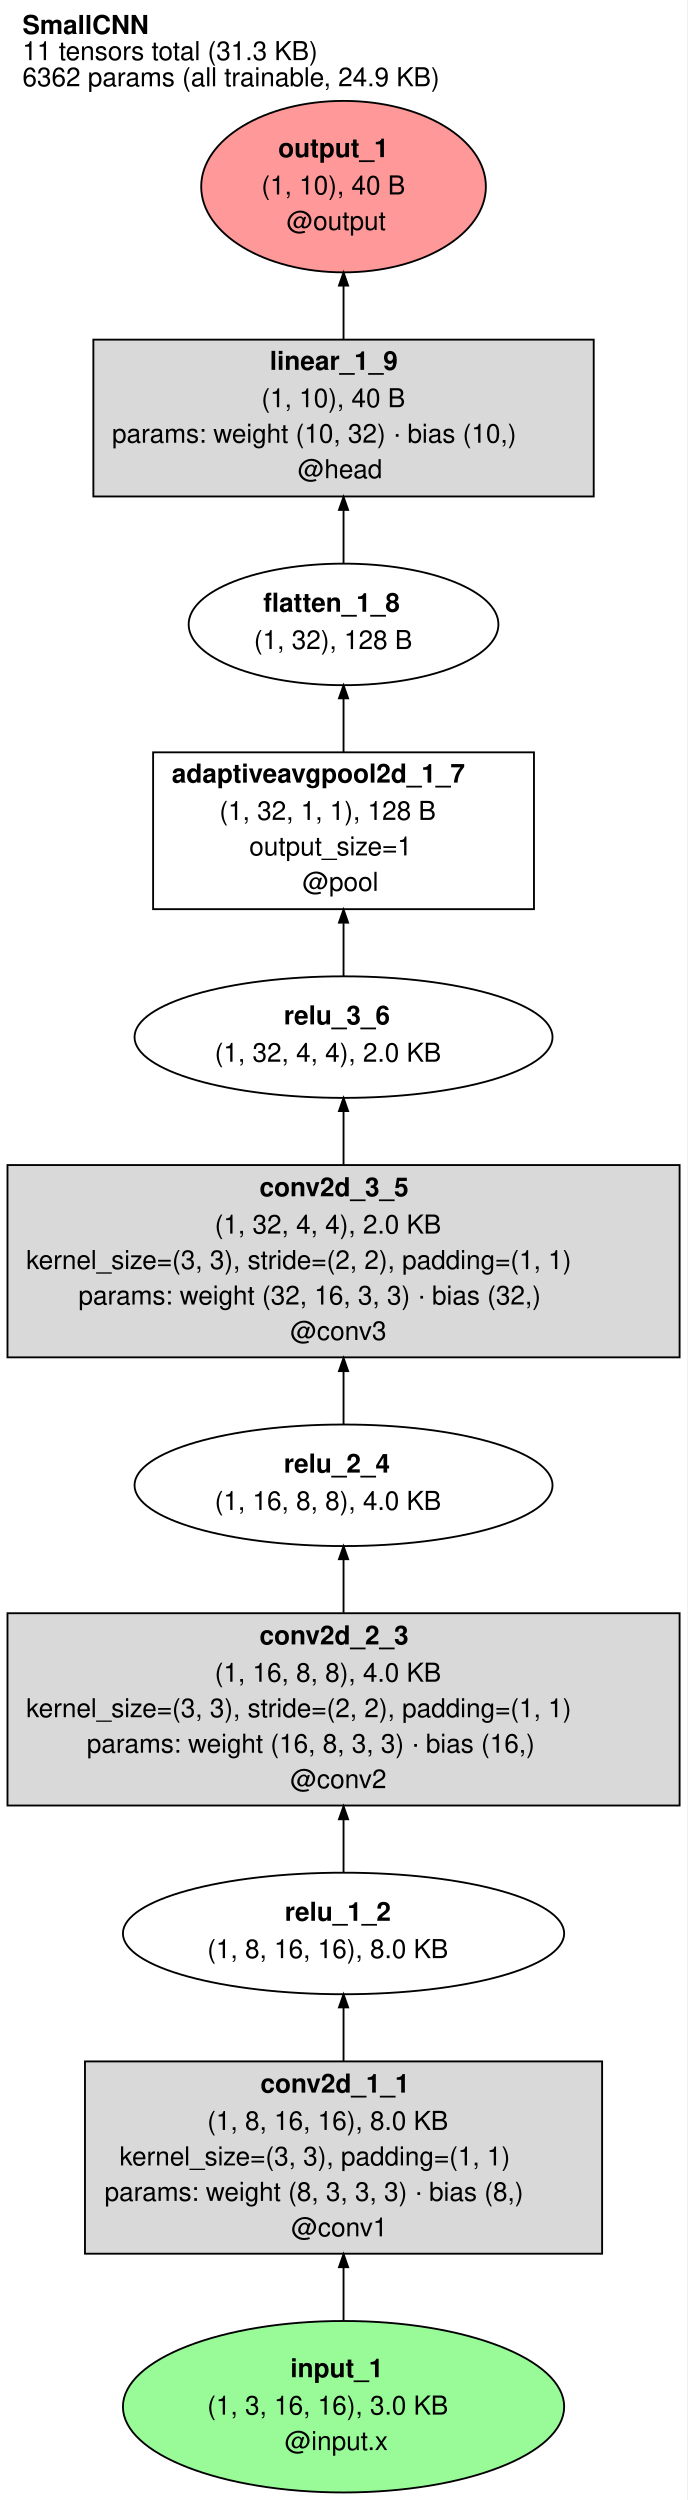
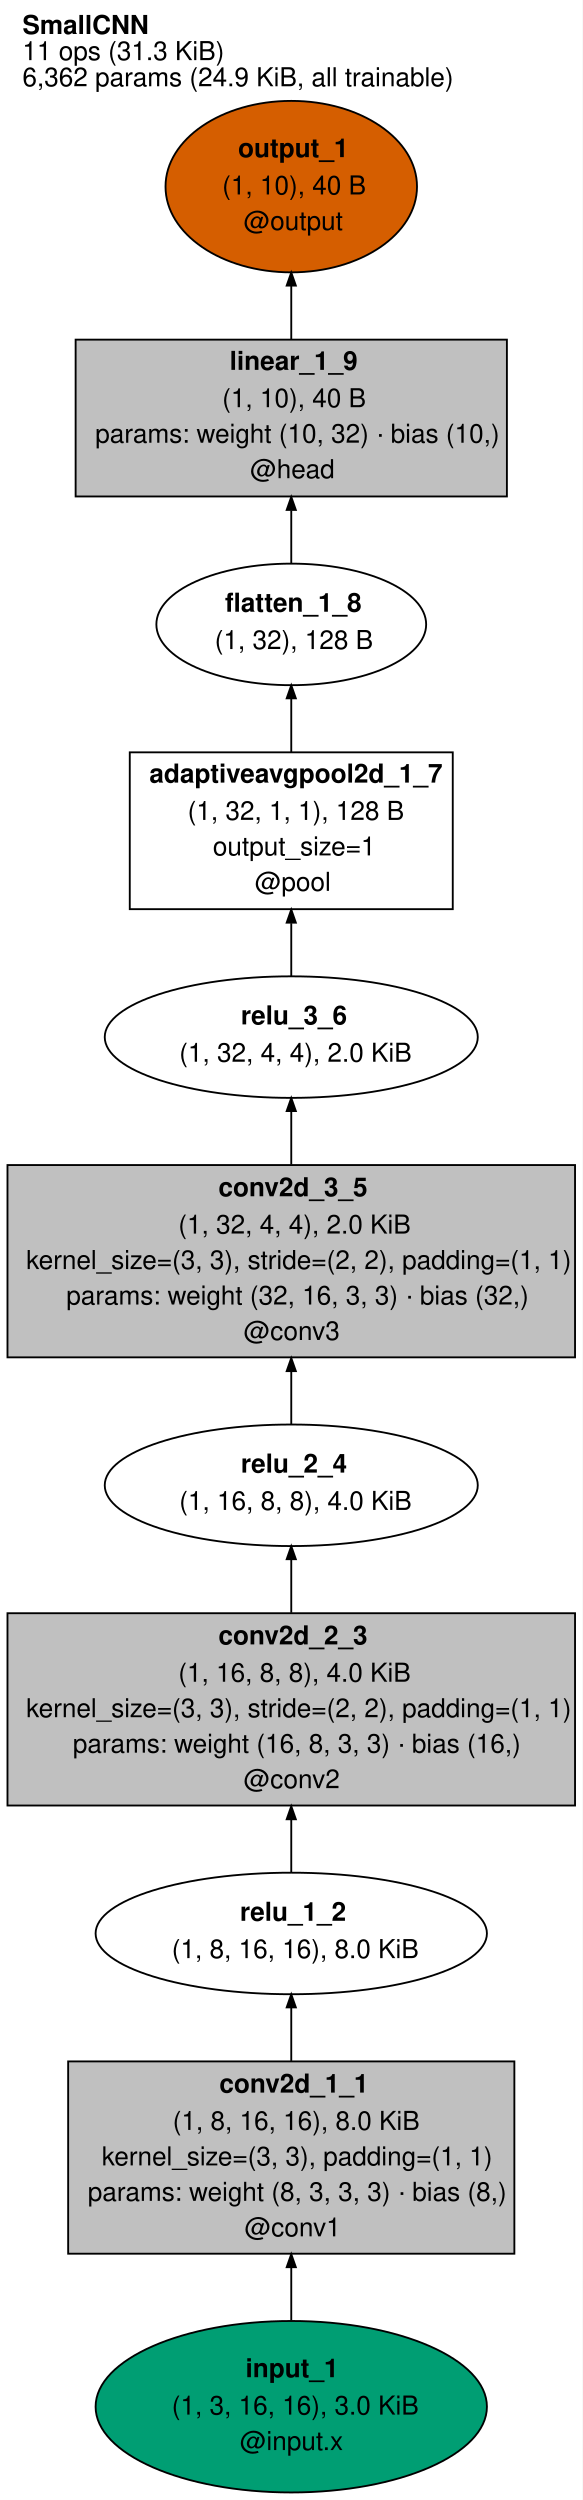
- <svg xmlns="http://www.w3.org/2000/svg" width="368pt" height="1339pt" viewBox="0.00 0.00 368.00 1339.06">
+ <svg xmlns="http://www.w3.org/2000/svg" width="312pt" height="1339pt" viewBox="0.00 0.00 312.00 1339.06">
  <g id="graph0" class="graph" transform="scale(1 1) rotate(0) translate(4 1335.06)">
-     <polygon fill="white" stroke="transparent" points="-4,4 -4,-1335.06 364,-1335.06 364,4 -4,4" />
+     <polygon fill="white" stroke="transparent" points="-4,4 -4,-1335.06 308,-1335.06 308,4 -4,4" />
    <text text-anchor="start" x="8" y="-1316.86" font-family="Helvetica,sans-Serif" font-weight="bold" font-size="14.00">SmallCNN</text>
-     <text text-anchor="start" x="8" y="-1302.86" font-family="Helvetica,sans-Serif" font-size="14.00">11 tensors total (31.3 KB)</text>
-     <text text-anchor="start" x="8" y="-1288.86" font-family="Helvetica,sans-Serif" font-size="14.00">6362 params (all trainable, 24.9 KB)</text>
+     <text text-anchor="start" x="8" y="-1302.86" font-family="Helvetica,sans-Serif" font-size="14.00">11 ops (31.3 KiB)</text>
+     <text text-anchor="start" x="8" y="-1288.86" font-family="Helvetica,sans-Serif" font-size="14.00">6,362 params (24.9 KiB, all trainable)</text>
    <g id="node1" class="node">
-       <ellipse fill="#98fb98" stroke="black" cx="180" cy="-45.96" rx="118.17" ry="45.92" />
-       <text text-anchor="start" x="151.5" y="-61.76" font-family="Helvetica,sans-Serif" font-weight="bold" font-size="14.00">input_1</text>
-       <text text-anchor="start" x="107" y="-41.76" font-family="Helvetica,sans-Serif" font-size="14.00">(1, 3, 16, 16), 3.0 KB</text>
-       <text text-anchor="start" x="148.5" y="-22.76" font-family="Helvetica,sans-Serif" font-size="14.00">@input.x</text>
+       <ellipse fill="#009e73" stroke="black" cx="152" cy="-45.96" rx="104.8" ry="45.92" />
+       <text text-anchor="start" x="127.5" y="-61.76" font-family="Helvetica,sans-Serif" font-weight="bold" font-size="14.00">input_1</text>
+       <text text-anchor="start" x="88" y="-41.76" font-family="Helvetica,sans-Serif" font-size="14.00">(1, 3, 16, 16), 3.0 KiB</text>
+       <text text-anchor="start" x="124.5" y="-22.76" font-family="Helvetica,sans-Serif" font-size="14.00">@input.x</text>
    </g>
    <g id="node2" class="node">
-       <polygon fill="#d9d9d9" stroke="black" points="318.5,-230.92 41.5,-230.92 41.5,-127.92 318.5,-127.92 318.5,-230.92" />
-       <text text-anchor="start" x="135.5" y="-214.22" font-family="Helvetica,sans-Serif" font-weight="bold" font-size="14.00">conv2d_1_1</text>
-       <text text-anchor="start" x="107" y="-194.22" font-family="Helvetica,sans-Serif" font-size="14.00">(1, 8, 16, 16), 8.0 KB</text>
-       <text text-anchor="start" x="60" y="-175.22" font-family="Helvetica,sans-Serif" font-size="14.00">kernel_size=(3, 3), padding=(1, 1)</text>
-       <text text-anchor="start" x="52" y="-156.22" font-family="Helvetica,sans-Serif" font-size="14.00">params: weight (8, 3, 3, 3) · bias (8,)</text>
-       <text text-anchor="start" x="152" y="-137.22" font-family="Helvetica,sans-Serif" font-size="14.00">@conv1</text>
+       <polygon fill="#c0c0c0" stroke="black" points="271.5,-230.92 32.5,-230.92 32.5,-127.92 271.5,-127.92 271.5,-230.92" />
+       <text text-anchor="start" x="113.5" y="-214.22" font-family="Helvetica,sans-Serif" font-weight="bold" font-size="14.00">conv2d_1_1</text>
+       <text text-anchor="start" x="88.5" y="-194.22" font-family="Helvetica,sans-Serif" font-size="14.00">(1, 8, 16, 16), 8.0 KiB</text>
+       <text text-anchor="start" x="50.5" y="-175.22" font-family="Helvetica,sans-Serif" font-size="14.00">kernel_size=(3, 3), padding=(1, 1)</text>
+       <text text-anchor="start" x="43" y="-156.22" font-family="Helvetica,sans-Serif" font-size="14.00">params: weight (8, 3, 3, 3) · bias (8,)</text>
+       <text text-anchor="start" x="127" y="-137.22" font-family="Helvetica,sans-Serif" font-size="14.00">@conv1</text>
    </g>
    <g id="edge1" class="edge">
-       <path fill="none" stroke="black" d="M180,-92.2C180,-101.32 180,-111.02 180,-120.5" />
-       <polygon fill="black" stroke="black" points="177.55,-120.69 180,-127.69 182.45,-120.69 177.55,-120.69" />
+       <path fill="none" stroke="black" d="M152,-92.2C152,-101.32 152,-111.02 152,-120.5" />
+       <polygon fill="black" stroke="black" points="149.55,-120.69 152,-127.69 154.45,-120.69 149.55,-120.69" />
    </g>
    <g id="node3" class="node">
-       <ellipse fill="white" stroke="black" cx="180" cy="-299.45" rx="118.17" ry="32.55" />
-       <text text-anchor="start" x="148.5" y="-306.25" font-family="Helvetica,sans-Serif" font-weight="bold" font-size="14.00">relu_1_2</text>
-       <text text-anchor="start" x="107" y="-286.25" font-family="Helvetica,sans-Serif" font-size="14.00">(1, 8, 16, 16), 8.0 KB</text>
+       <ellipse fill="white" stroke="black" cx="152" cy="-299.45" rx="104.8" ry="32.55" />
+       <text text-anchor="start" x="124.5" y="-306.25" font-family="Helvetica,sans-Serif" font-weight="bold" font-size="14.00">relu_1_2</text>
+       <text text-anchor="start" x="88" y="-286.25" font-family="Helvetica,sans-Serif" font-size="14.00">(1, 8, 16, 16), 8.0 KiB</text>
    </g>
    <g id="edge2" class="edge">
-       <path fill="none" stroke="black" d="M180,-231.16C180,-240.73 180,-250.59 180,-259.71" />
-       <polygon fill="black" stroke="black" points="177.55,-259.85 180,-266.85 182.45,-259.85 177.55,-259.85" />
+       <path fill="none" stroke="black" d="M152,-231.16C152,-240.73 152,-250.59 152,-259.71" />
+       <polygon fill="black" stroke="black" points="149.55,-259.85 152,-266.85 154.45,-259.85 149.55,-259.85" />
    </g>
    <g id="node4" class="node">
-       <polygon fill="#d9d9d9" stroke="black" points="360,-470.98 0,-470.98 0,-367.98 360,-367.98 360,-470.98" />
-       <text text-anchor="start" x="135" y="-454.28" font-family="Helvetica,sans-Serif" font-weight="bold" font-size="14.00">conv2d_2_3</text>
-       <text text-anchor="start" x="111" y="-434.28" font-family="Helvetica,sans-Serif" font-size="14.00">(1, 16, 8, 8), 4.0 KB</text>
+       <polygon fill="#c0c0c0" stroke="black" points="304,-470.98 0,-470.98 0,-367.98 304,-367.98 304,-470.98" />
+       <text text-anchor="start" x="113" y="-454.28" font-family="Helvetica,sans-Serif" font-weight="bold" font-size="14.00">conv2d_2_3</text>
+       <text text-anchor="start" x="91.5" y="-434.28" font-family="Helvetica,sans-Serif" font-size="14.00">(1, 16, 8, 8), 4.0 KiB</text>
      <text text-anchor="start" x="10" y="-415.28" font-family="Helvetica,sans-Serif" font-size="14.00">kernel_size=(3, 3), stride=(2, 2), padding=(1, 1)</text>
-       <text text-anchor="start" x="42.5" y="-396.28" font-family="Helvetica,sans-Serif" font-size="14.00">params: weight (16, 8, 3, 3) · bias (16,)</text>
-       <text text-anchor="start" x="151.5" y="-377.28" font-family="Helvetica,sans-Serif" font-size="14.00">@conv2</text>
+       <text text-anchor="start" x="35" y="-396.28" font-family="Helvetica,sans-Serif" font-size="14.00">params: weight (16, 8, 3, 3) · bias (16,)</text>
+       <text text-anchor="start" x="126.5" y="-377.28" font-family="Helvetica,sans-Serif" font-size="14.00">@conv2</text>
    </g>
    <g id="edge3" class="edge">
-       <path fill="none" stroke="black" d="M180,-332.08C180,-340.87 180,-350.7 180,-360.5" />
-       <polygon fill="black" stroke="black" points="177.55,-360.61 180,-367.61 182.45,-360.61 177.55,-360.61" />
+       <path fill="none" stroke="black" d="M152,-332.08C152,-340.87 152,-350.7 152,-360.5" />
+       <polygon fill="black" stroke="black" points="149.55,-360.61 152,-367.61 154.45,-360.61 149.55,-360.61" />
    </g>
    <g id="node5" class="node">
-       <ellipse fill="white" stroke="black" cx="180" cy="-539.5" rx="111.95" ry="32.55" />
-       <text text-anchor="start" x="148" y="-546.3" font-family="Helvetica,sans-Serif" font-weight="bold" font-size="14.00">relu_2_4</text>
-       <text text-anchor="start" x="111" y="-526.3" font-family="Helvetica,sans-Serif" font-size="14.00">(1, 16, 8, 8), 4.0 KB</text>
+       <ellipse fill="white" stroke="black" cx="152" cy="-539.5" rx="99.9" ry="32.55" />
+       <text text-anchor="start" x="125" y="-546.3" font-family="Helvetica,sans-Serif" font-weight="bold" font-size="14.00">relu_2_4</text>
+       <text text-anchor="start" x="92" y="-526.3" font-family="Helvetica,sans-Serif" font-size="14.00">(1, 16, 8, 8), 4.0 KiB</text>
    </g>
    <g id="edge4" class="edge">
-       <path fill="none" stroke="black" d="M180,-471.22C180,-480.78 180,-490.64 180,-499.76" />
-       <polygon fill="black" stroke="black" points="177.55,-499.9 180,-506.9 182.45,-499.9 177.55,-499.9" />
+       <path fill="none" stroke="black" d="M152,-471.22C152,-480.78 152,-490.64 152,-499.76" />
+       <polygon fill="black" stroke="black" points="149.55,-499.9 152,-506.9 154.45,-499.9 149.55,-499.9" />
    </g>
    <g id="node6" class="node">
-       <polygon fill="#d9d9d9" stroke="black" points="360,-711.03 0,-711.03 0,-608.03 360,-608.03 360,-711.03" />
-       <text text-anchor="start" x="135" y="-694.33" font-family="Helvetica,sans-Serif" font-weight="bold" font-size="14.00">conv2d_3_5</text>
-       <text text-anchor="start" x="111" y="-674.33" font-family="Helvetica,sans-Serif" font-size="14.00">(1, 32, 4, 4), 2.0 KB</text>
+       <polygon fill="#c0c0c0" stroke="black" points="304,-711.03 0,-711.03 0,-608.03 304,-608.03 304,-711.03" />
+       <text text-anchor="start" x="113" y="-694.33" font-family="Helvetica,sans-Serif" font-weight="bold" font-size="14.00">conv2d_3_5</text>
+       <text text-anchor="start" x="91.5" y="-674.33" font-family="Helvetica,sans-Serif" font-size="14.00">(1, 32, 4, 4), 2.0 KiB</text>
      <text text-anchor="start" x="10" y="-655.33" font-family="Helvetica,sans-Serif" font-size="14.00">kernel_size=(3, 3), stride=(2, 2), padding=(1, 1)</text>
-       <text text-anchor="start" x="38" y="-636.33" font-family="Helvetica,sans-Serif" font-size="14.00">params: weight (32, 16, 3, 3) · bias (32,)</text>
-       <text text-anchor="start" x="151.5" y="-617.33" font-family="Helvetica,sans-Serif" font-size="14.00">@conv3</text>
+       <text text-anchor="start" x="31.5" y="-636.33" font-family="Helvetica,sans-Serif" font-size="14.00">params: weight (32, 16, 3, 3) · bias (32,)</text>
+       <text text-anchor="start" x="126.5" y="-617.33" font-family="Helvetica,sans-Serif" font-size="14.00">@conv3</text>
    </g>
    <g id="edge5" class="edge">
-       <path fill="none" stroke="black" d="M180,-572.13C180,-580.93 180,-590.76 180,-600.55" />
-       <polygon fill="black" stroke="black" points="177.55,-600.66 180,-607.66 182.45,-600.66 177.55,-600.66" />
+       <path fill="none" stroke="black" d="M152,-572.13C152,-580.93 152,-590.76 152,-600.55" />
+       <polygon fill="black" stroke="black" points="149.55,-600.66 152,-607.66 154.45,-600.66 149.55,-600.66" />
    </g>
    <g id="node7" class="node">
-       <ellipse fill="white" stroke="black" cx="180" cy="-779.56" rx="111.95" ry="32.55" />
-       <text text-anchor="start" x="148" y="-786.36" font-family="Helvetica,sans-Serif" font-weight="bold" font-size="14.00">relu_3_6</text>
-       <text text-anchor="start" x="111" y="-766.36" font-family="Helvetica,sans-Serif" font-size="14.00">(1, 32, 4, 4), 2.0 KB</text>
+       <ellipse fill="white" stroke="black" cx="152" cy="-779.56" rx="99.9" ry="32.55" />
+       <text text-anchor="start" x="125" y="-786.36" font-family="Helvetica,sans-Serif" font-weight="bold" font-size="14.00">relu_3_6</text>
+       <text text-anchor="start" x="92" y="-766.36" font-family="Helvetica,sans-Serif" font-size="14.00">(1, 32, 4, 4), 2.0 KiB</text>
    </g>
    <g id="edge6" class="edge">
-       <path fill="none" stroke="black" d="M180,-711.27C180,-720.83 180,-730.69 180,-739.82" />
-       <polygon fill="black" stroke="black" points="177.55,-739.96 180,-746.96 182.45,-739.96 177.55,-739.96" />
+       <path fill="none" stroke="black" d="M152,-711.27C152,-720.83 152,-730.69 152,-739.82" />
+       <polygon fill="black" stroke="black" points="149.55,-739.96 152,-746.96 154.45,-739.96 149.55,-739.96" />
    </g>
    <g id="node8" class="node">
-       <polygon fill="white" stroke="black" points="282,-932.09 78,-932.09 78,-848.09 282,-848.09 282,-932.09" />
-       <text text-anchor="start" x="88" y="-915.89" font-family="Helvetica,sans-Serif" font-weight="bold" font-size="14.00">adaptiveavgpool2d_1_7</text>
-       <text text-anchor="start" x="113.5" y="-895.89" font-family="Helvetica,sans-Serif" font-size="14.00">(1, 32, 1, 1), 128 B</text>
-       <text text-anchor="start" x="129.5" y="-876.89" font-family="Helvetica,sans-Serif" font-size="14.00">output_size=1</text>
-       <text text-anchor="start" x="158" y="-857.89" font-family="Helvetica,sans-Serif" font-size="14.00">@pool</text>
+       <polygon fill="white" stroke="black" points="238.5,-932.09 65.5,-932.09 65.5,-848.09 238.5,-848.09 238.5,-932.09" />
+       <text text-anchor="start" x="76" y="-915.89" font-family="Helvetica,sans-Serif" font-weight="bold" font-size="14.00">adaptiveavgpool2d_1_7</text>
+       <text text-anchor="start" x="96.5" y="-895.89" font-family="Helvetica,sans-Serif" font-size="14.00">(1, 32, 1, 1), 128 B</text>
+       <text text-anchor="start" x="110" y="-876.89" font-family="Helvetica,sans-Serif" font-size="14.00">output_size=1</text>
+       <text text-anchor="start" x="132.5" y="-857.89" font-family="Helvetica,sans-Serif" font-size="14.00">@pool</text>
    </g>
    <g id="edge7" class="edge">
-       <path fill="none" stroke="black" d="M180,-812.24C180,-821.12 180,-830.97 180,-840.58" />
-       <polygon fill="black" stroke="black" points="177.55,-840.86 180,-847.86 182.45,-840.86 177.55,-840.86" />
+       <path fill="none" stroke="black" d="M152,-812.24C152,-821.12 152,-830.97 152,-840.58" />
+       <polygon fill="black" stroke="black" points="149.55,-840.86 152,-847.86 154.45,-840.86 149.55,-840.86" />
    </g>
    <g id="node9" class="node">
-       <ellipse fill="white" stroke="black" cx="180" cy="-1000.61" rx="82.96" ry="32.55" />
-       <text text-anchor="start" x="137" y="-1007.41" font-family="Helvetica,sans-Serif" font-weight="bold" font-size="14.00">flatten_1_8</text>
-       <text text-anchor="start" x="132" y="-987.41" font-family="Helvetica,sans-Serif" font-size="14.00">(1, 32), 128 B</text>
+       <ellipse fill="white" stroke="black" cx="152" cy="-1000.61" rx="72.25" ry="32.55" />
+       <text text-anchor="start" x="116.5" y="-1007.41" font-family="Helvetica,sans-Serif" font-weight="bold" font-size="14.00">flatten_1_8</text>
+       <text text-anchor="start" x="111" y="-987.41" font-family="Helvetica,sans-Serif" font-size="14.00">(1, 32), 128 B</text>
    </g>
    <g id="edge8" class="edge">
-       <path fill="none" stroke="black" d="M180,-932.11C180,-941.59 180,-951.63 180,-960.99" />
-       <polygon fill="black" stroke="black" points="177.55,-961 180,-968 182.45,-961 177.55,-961" />
+       <path fill="none" stroke="black" d="M152,-932.11C152,-941.59 152,-951.63 152,-960.99" />
+       <polygon fill="black" stroke="black" points="149.55,-961 152,-968 154.45,-961 149.55,-961" />
    </g>
    <g id="node10" class="node">
-       <polygon fill="#d9d9d9" stroke="black" points="314,-1153.14 46,-1153.14 46,-1069.14 314,-1069.14 314,-1153.14" />
-       <text text-anchor="start" x="140.5" y="-1136.94" font-family="Helvetica,sans-Serif" font-weight="bold" font-size="14.00">linear_1_9</text>
-       <text text-anchor="start" x="136" y="-1116.94" font-family="Helvetica,sans-Serif" font-size="14.00">(1, 10), 40 B</text>
-       <text text-anchor="start" x="56" y="-1097.94" font-family="Helvetica,sans-Serif" font-size="14.00">params: weight (10, 32) · bias (10,)</text>
-       <text text-anchor="start" x="155.5" y="-1078.94" font-family="Helvetica,sans-Serif" font-size="14.00">@head</text>
+       <polygon fill="#c0c0c0" stroke="black" points="267.5,-1153.14 36.5,-1153.14 36.5,-1069.14 267.5,-1069.14 267.5,-1153.14" />
+       <text text-anchor="start" x="119" y="-1136.94" font-family="Helvetica,sans-Serif" font-weight="bold" font-size="14.00">linear_1_9</text>
+       <text text-anchor="start" x="115" y="-1116.94" font-family="Helvetica,sans-Serif" font-size="14.00">(1, 10), 40 B</text>
+       <text text-anchor="start" x="47" y="-1097.94" font-family="Helvetica,sans-Serif" font-size="14.00">params: weight (10, 32) · bias (10,)</text>
+       <text text-anchor="start" x="130" y="-1078.94" font-family="Helvetica,sans-Serif" font-size="14.00">@head</text>
    </g>
    <g id="edge9" class="edge">
-       <path fill="none" stroke="black" d="M180,-1033.29C180,-1042.17 180,-1052.02 180,-1061.64" />
-       <polygon fill="black" stroke="black" points="177.55,-1061.92 180,-1068.92 182.45,-1061.92 177.55,-1061.92" />
+       <path fill="none" stroke="black" d="M152,-1033.29C152,-1042.17 152,-1052.02 152,-1061.64" />
+       <polygon fill="black" stroke="black" points="149.55,-1061.92 152,-1068.92 154.45,-1061.92 149.55,-1061.92" />
    </g>
    <g id="node11" class="node">
-       <ellipse fill="#ff9999" stroke="black" cx="180" cy="-1235.1" rx="76.24" ry="45.92" />
-       <text text-anchor="start" x="145" y="-1250.9" font-family="Helvetica,sans-Serif" font-weight="bold" font-size="14.00">output_1</text>
-       <text text-anchor="start" x="136" y="-1230.9" font-family="Helvetica,sans-Serif" font-size="14.00">(1, 10), 40 B</text>
-       <text text-anchor="start" x="149.5" y="-1211.9" font-family="Helvetica,sans-Serif" font-size="14.00">@output</text>
+       <ellipse fill="#d55e00" stroke="black" cx="152" cy="-1235.1" rx="67.35" ry="45.92" />
+       <text text-anchor="start" x="123.5" y="-1250.9" font-family="Helvetica,sans-Serif" font-weight="bold" font-size="14.00">output_1</text>
+       <text text-anchor="start" x="115" y="-1230.9" font-family="Helvetica,sans-Serif" font-size="14.00">(1, 10), 40 B</text>
+       <text text-anchor="start" x="126.5" y="-1211.9" font-family="Helvetica,sans-Serif" font-size="14.00">@output</text>
    </g>
    <g id="edge10" class="edge">
-       <path fill="none" stroke="black" d="M180,-1153.43C180,-1162.57 180,-1172.37 180,-1181.89" />
-       <polygon fill="black" stroke="black" points="177.55,-1182.09 180,-1189.09 182.45,-1182.09 177.55,-1182.09" />
+       <path fill="none" stroke="black" d="M152,-1153.43C152,-1162.57 152,-1172.37 152,-1181.89" />
+       <polygon fill="black" stroke="black" points="149.55,-1182.09 152,-1189.09 154.45,-1182.09 149.55,-1182.09" />
    </g>
  </g>
</svg>
